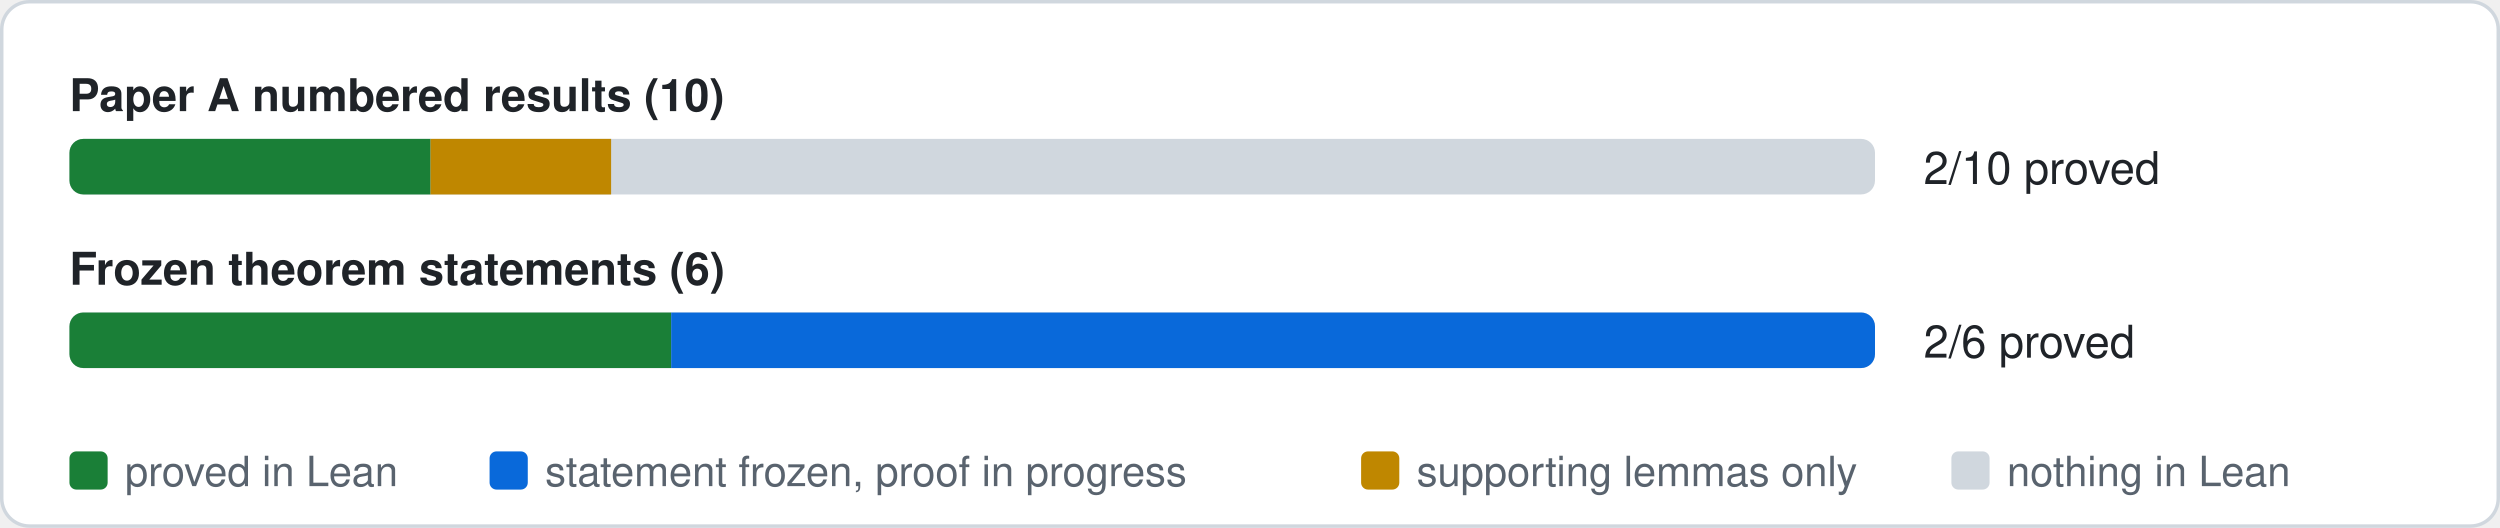
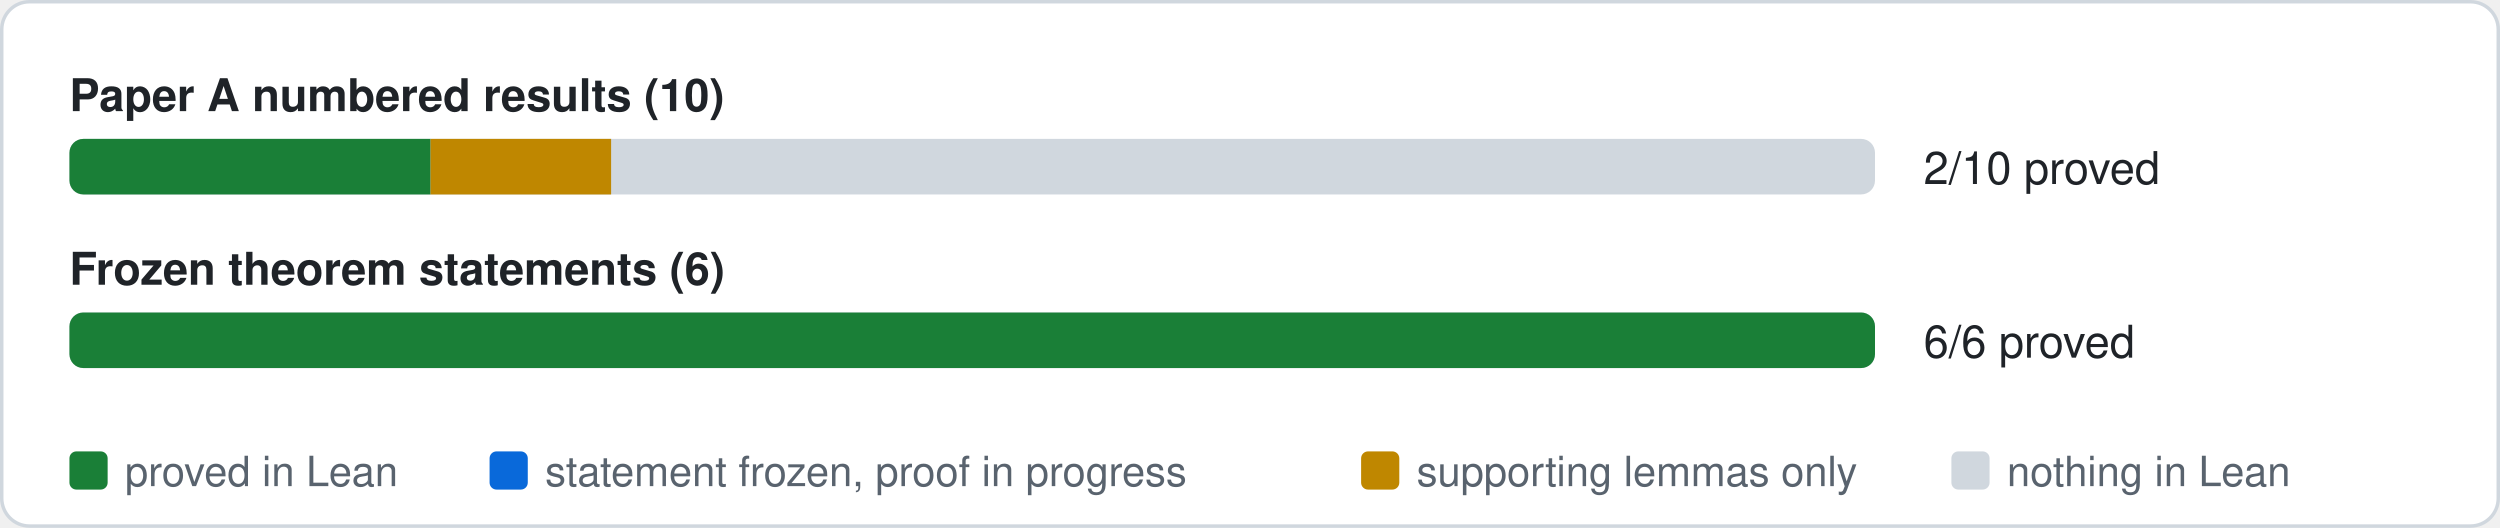
<svg xmlns="http://www.w3.org/2000/svg" width="720" height="152" viewBox="0 0 720 152" role="img" aria-label="Formalization progress">
  <rect x="0.5" y="0.5" width="719" height="151" rx="8" fill="#ffffff" stroke="#d0d7de" />
  <g font-family="-apple-system,BlinkMacSystemFont,'Segoe UI',Helvetica,Arial,sans-serif" font-size="13" fill="#1f2328">
    <text x="20" y="32" font-weight="600">Paper A numbered results (10)</text>
    <clipPath id="bar0">
      <rect x="20" y="40" width="520" height="16" rx="4" />
    </clipPath>
    <g clip-path="url(#bar0)">
      <rect x="20" y="40" width="520" height="16" fill="#d0d7de" />
      <rect x="20.0" y="40" width="104.0" height="16" fill="#1a7f37" />
      <rect x="124.0" y="40" width="52.0" height="16" fill="#bf8700" />
    </g>
    <text x="554" y="53">2/10 proved</text>
    <text x="20" y="82" font-weight="600">Frozen theorem statements (6)</text>
    <clipPath id="bar1">
      <rect x="20" y="90" width="520" height="16" rx="4" />
    </clipPath>
    <g clip-path="url(#bar1)">
      <rect x="20" y="90" width="520" height="16" fill="#d0d7de" />
-       <rect x="20.0" y="90" width="173.3" height="16" fill="#1a7f37" />
-       <rect x="193.3" y="90" width="346.7" height="16" fill="#0969da" />
+       <rect x="20.0" y="90" width="520.0" height="16" fill="#1a7f37" />
    </g>
-     <text x="554" y="103">2/6 proved</text>
+     <text x="554" y="103">6/6 proved</text>
    <rect x="20" y="130" width="11" height="11" rx="2" fill="#1a7f37" />
    <text x="36" y="140" font-size="12" fill="#59636e">proved in Lean</text>
    <rect x="141" y="130" width="11" height="11" rx="2" fill="#0969da" />
    <text x="157" y="140" font-size="12" fill="#59636e">statement frozen, proof in progress</text>
    <rect x="392" y="130" width="11" height="11" rx="2" fill="#bf8700" />
    <text x="408" y="140" font-size="12" fill="#59636e">supporting lemmas only</text>
    <rect x="562" y="130" width="11" height="11" rx="2" fill="#d0d7de" />
    <text x="578" y="140" font-size="12" fill="#59636e">nothing in Lean</text>
  </g>
</svg>
